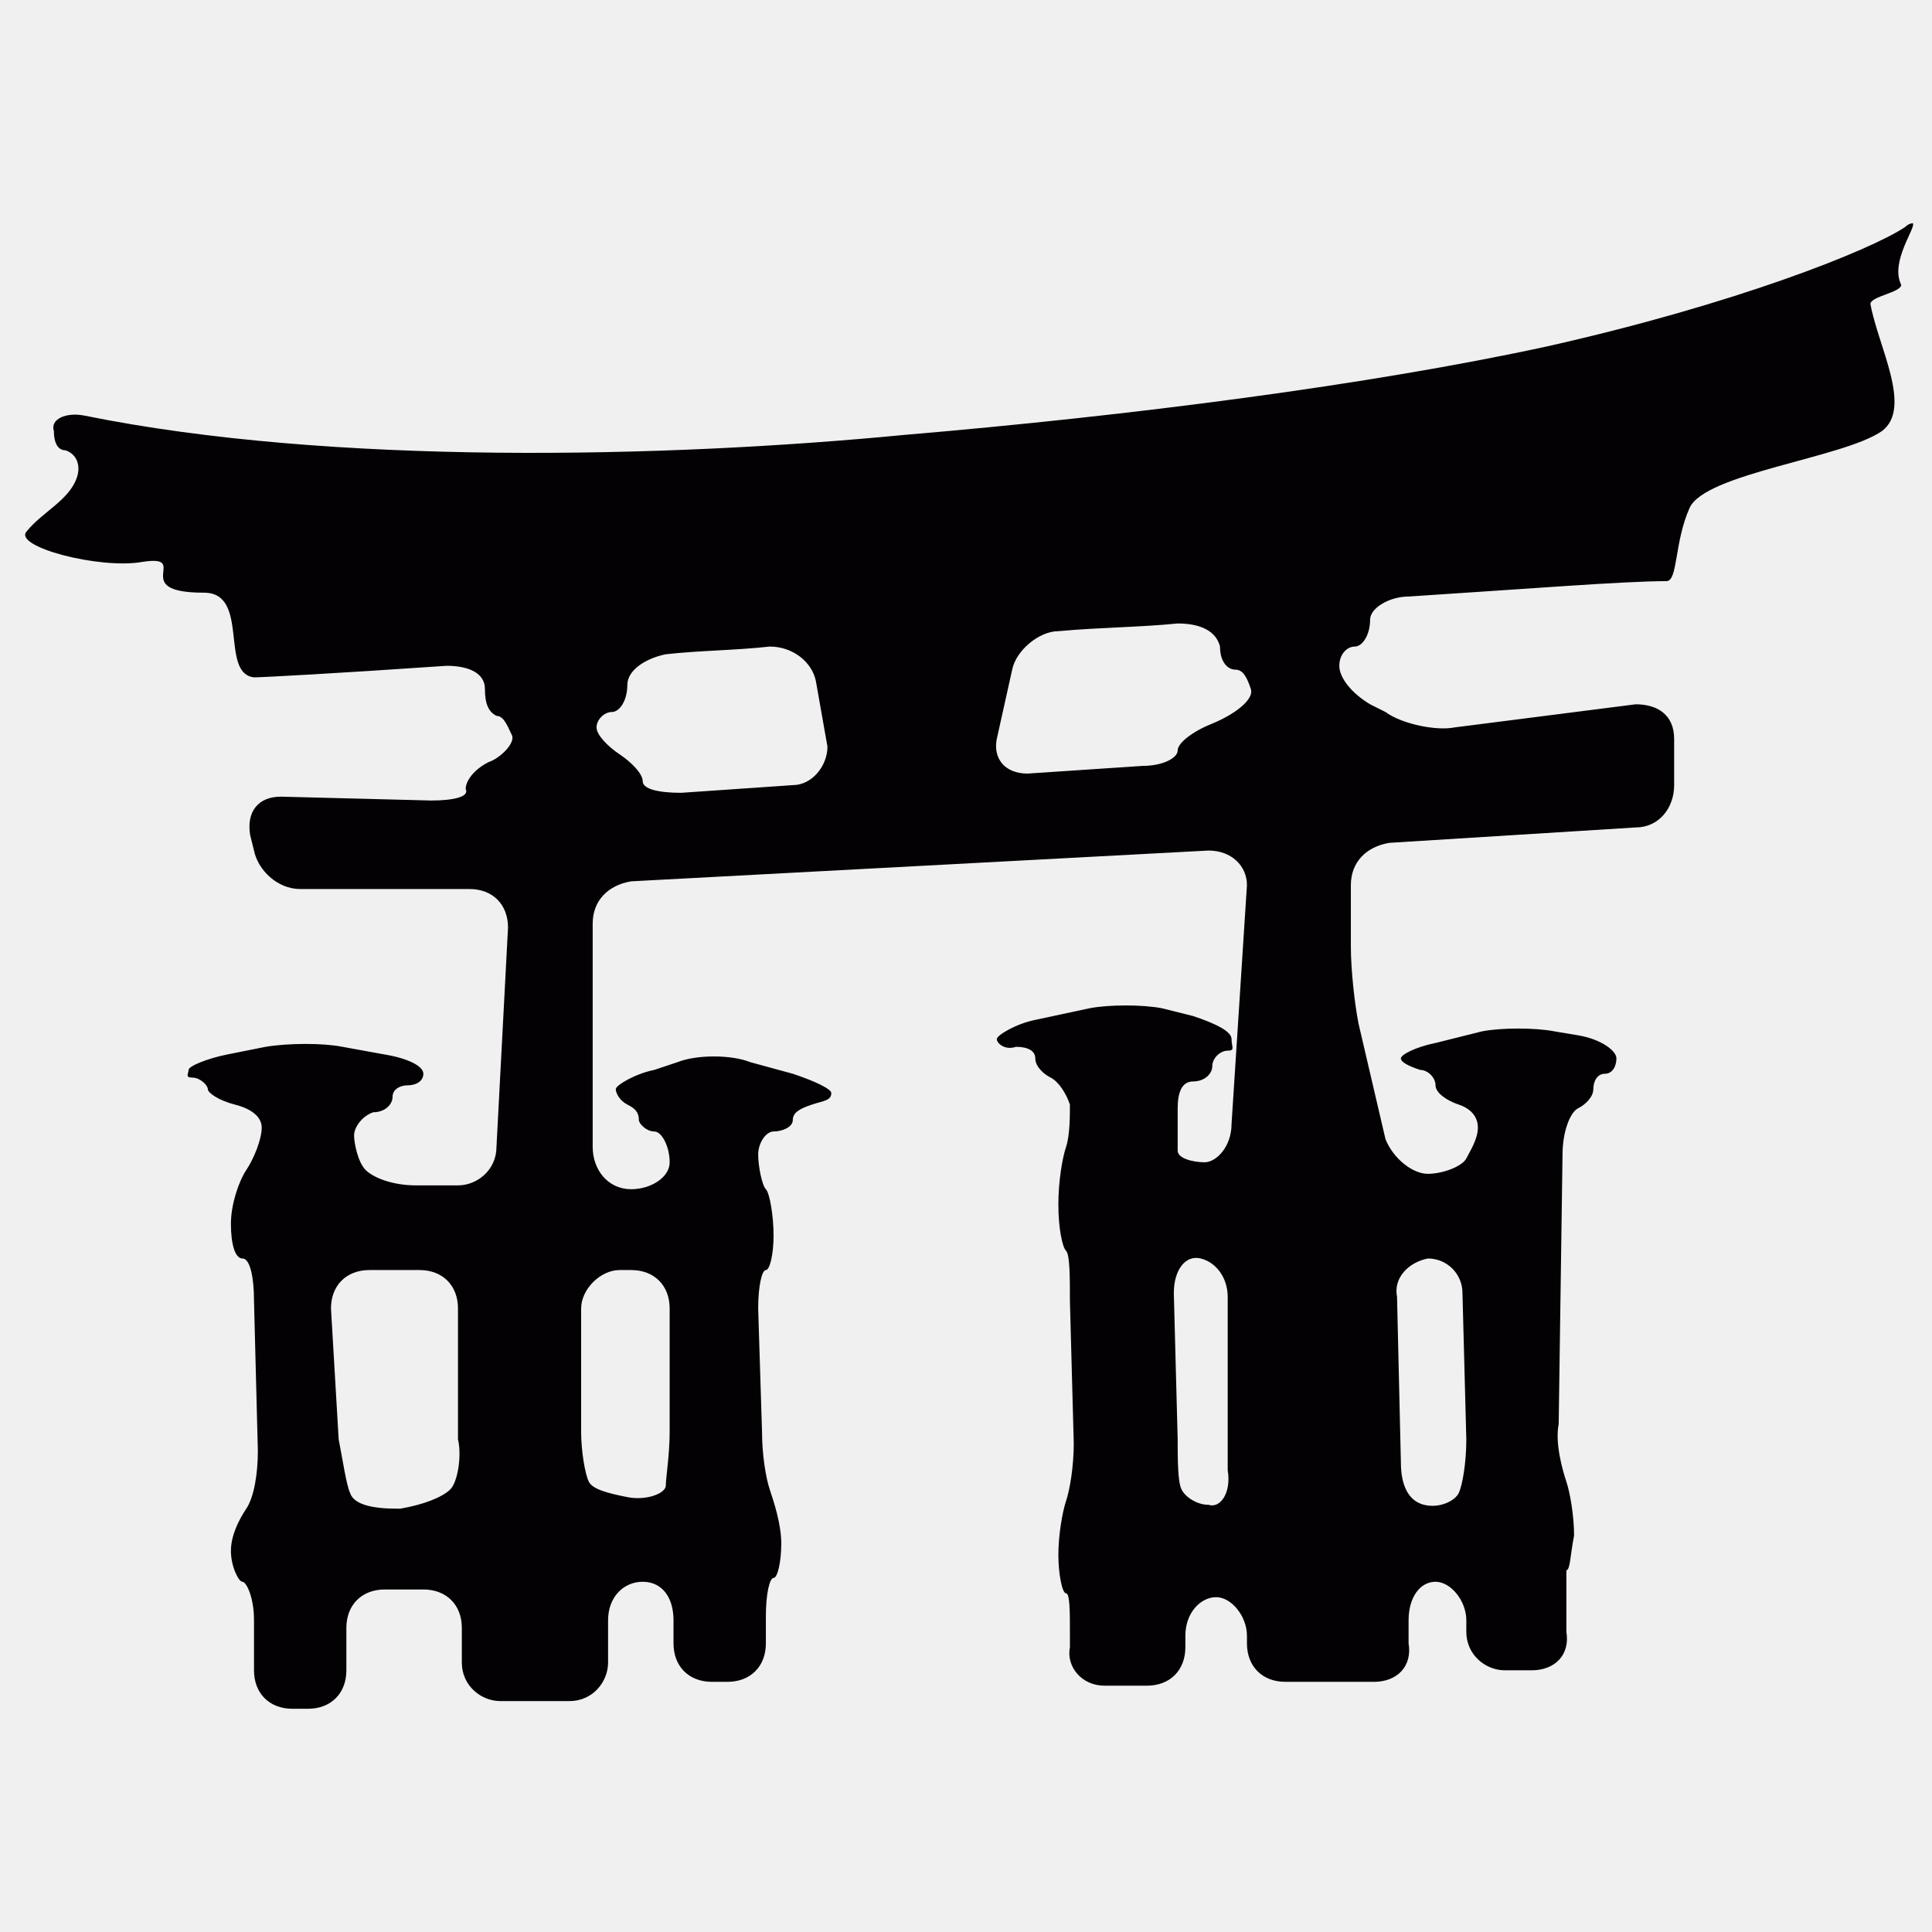
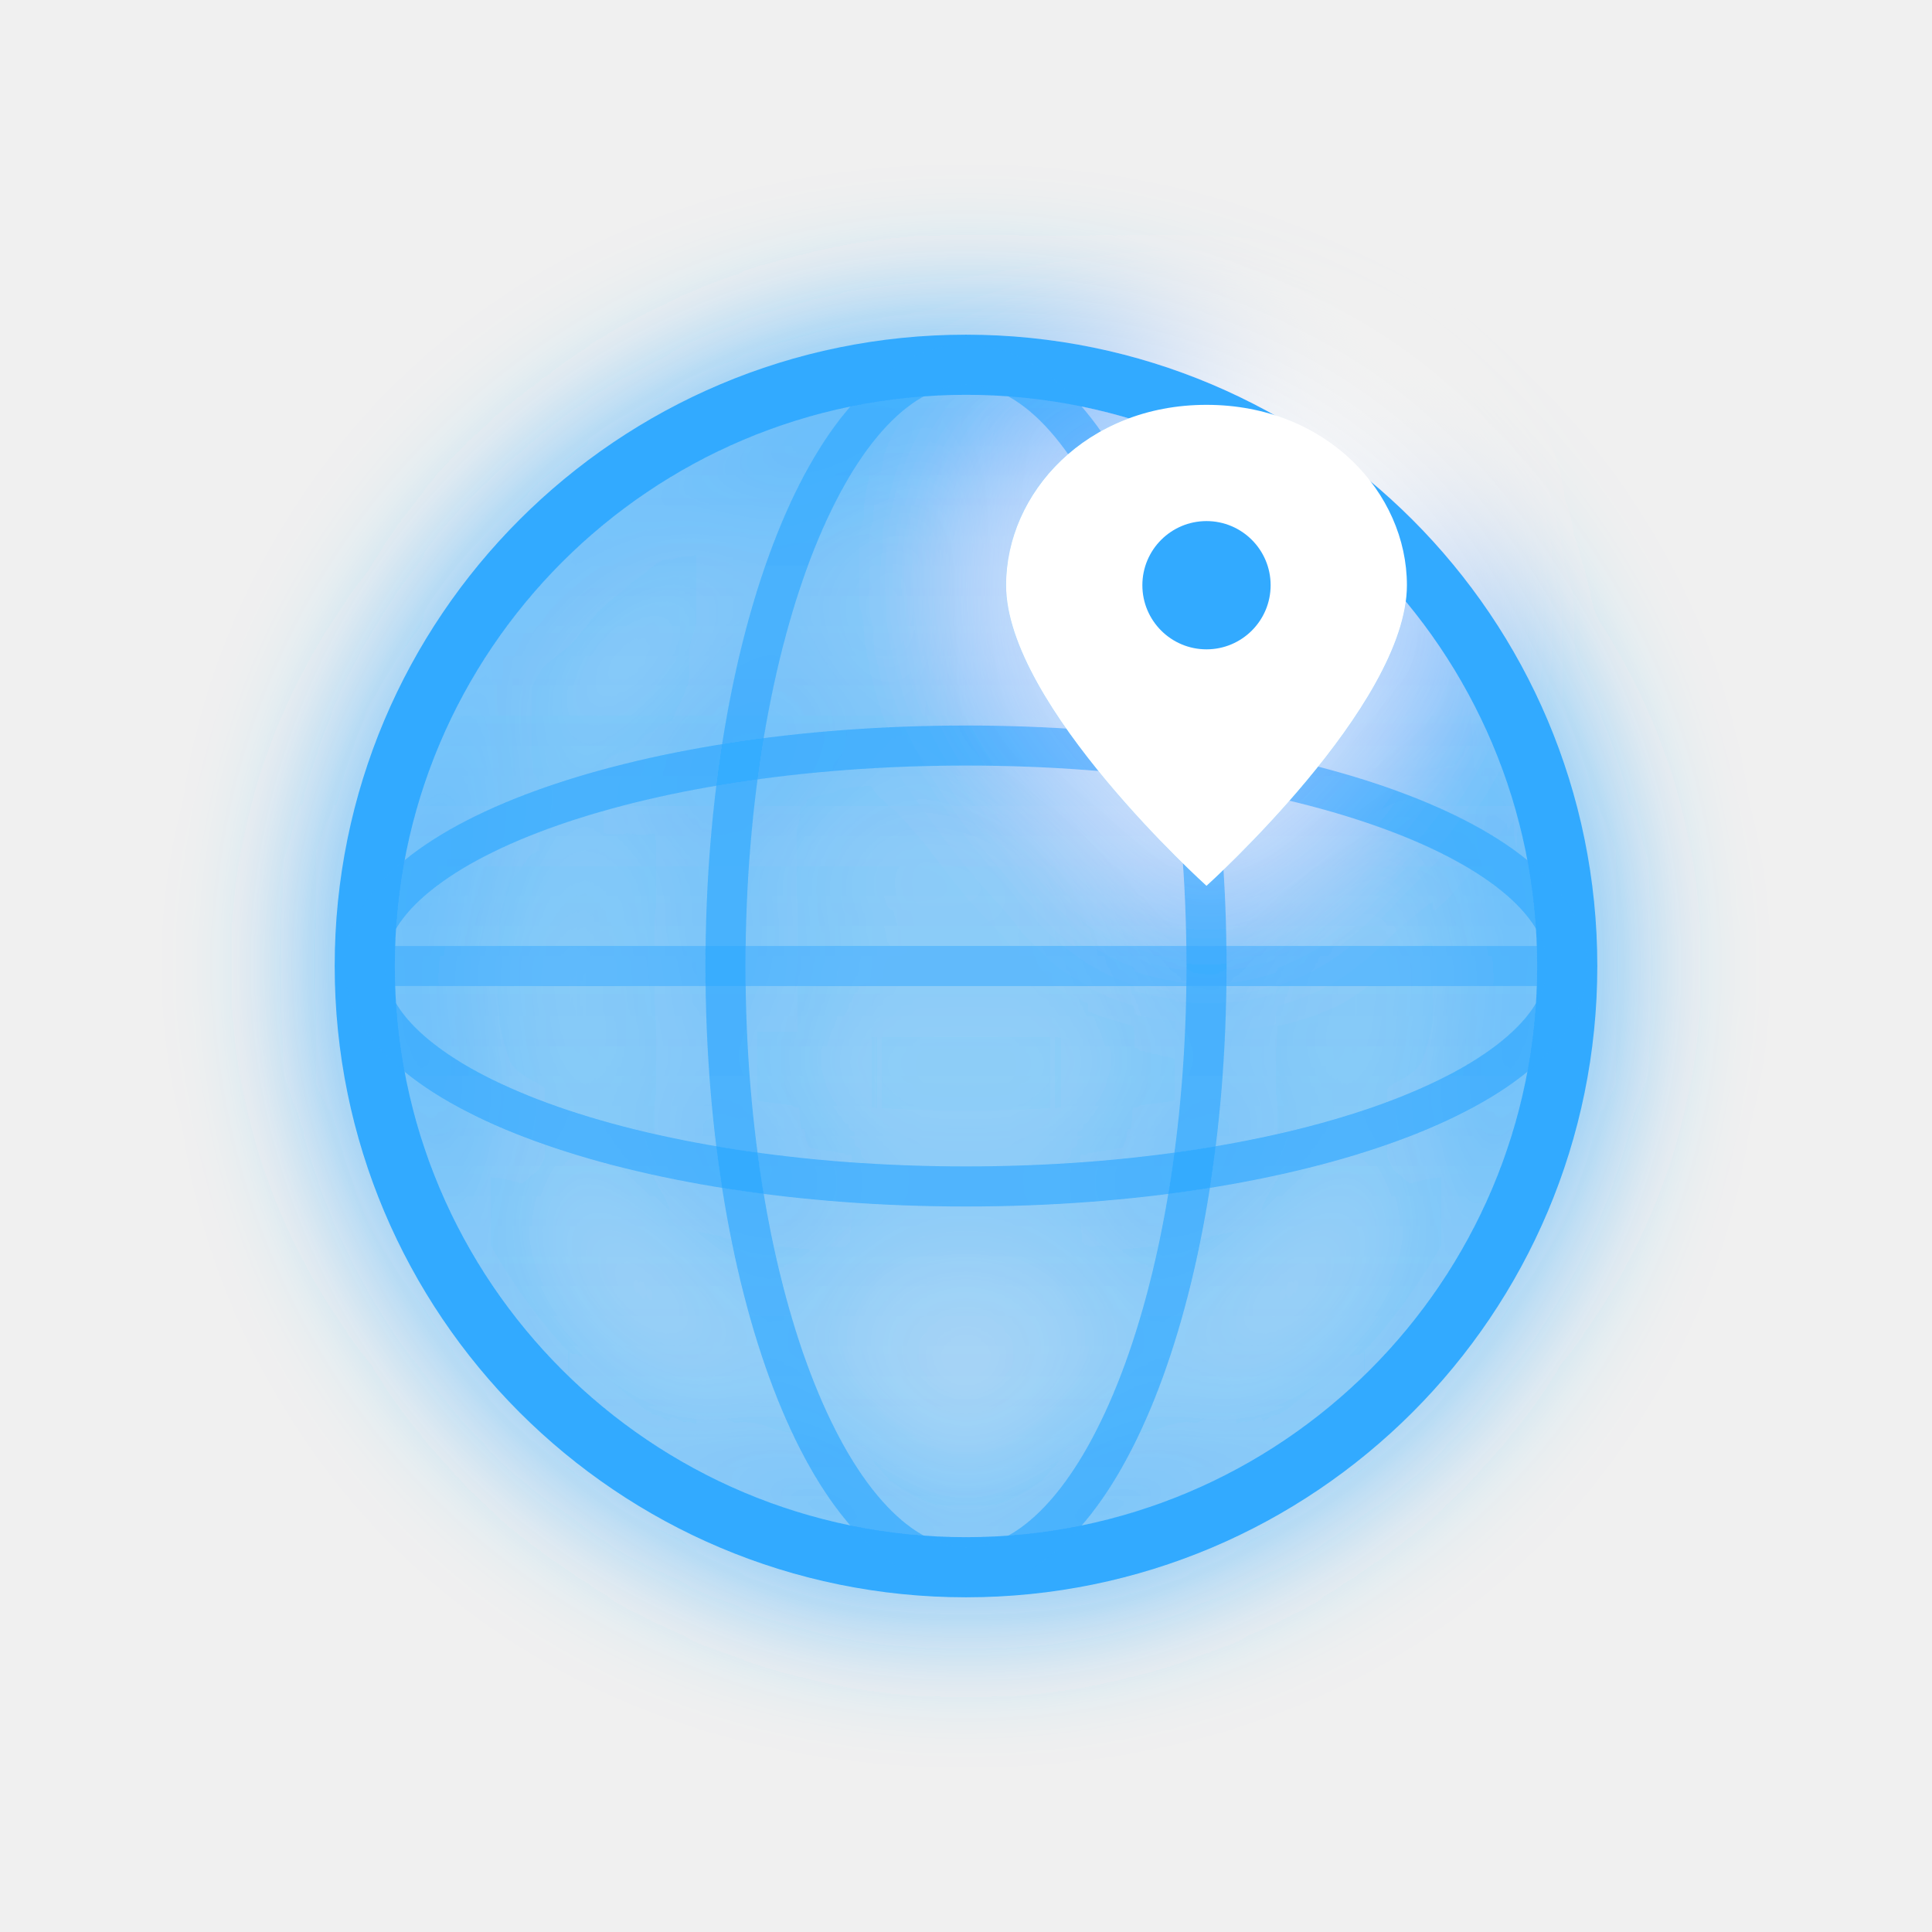
- <svg xmlns="http://www.w3.org/2000/svg" version="1.1" id="Capa_1" x="0px" y="0px" width="48.2px" height="48.2px" viewBox="-1 -1 50.2 50.2" style="enable-background:new -1 -1 50.2 50.2;" xml:space="preserve">
-   <style type="text/css">
- 	.st0{fill:#030104;}
- </style>
-   <g>
-     <path class="st0" d="M48.7,4.8c0,0-0.1,0-0.2,0.1c-0.9,0.6-4.4,2-9.3,3.1c-4.6,1-10.8,1.8-16.7,2.3c-6.2,0.6-14.9,0.8-21.3-0.5   c-0.5-0.1-0.9,0.1-0.8,0.4c0,0.3,0.1,0.5,0.3,0.5c0.3,0.1,0.4,0.4,0.3,0.7c-0.2,0.6-0.9,0.9-1.3,1.4c-0.4,0.4,1.9,1,3,0.8   c1.3-0.2-0.4,0.8,1.6,0.8c1.2,0,0.4,2.1,1.3,2.2c0.2,0,2.1-0.1,5-0.3c0.6,0,1,0.2,1,0.6s0.1,0.6,0.3,0.7c0.2,0,0.3,0.3,0.4,0.5   s-0.3,0.6-0.6,0.7c-0.4,0.2-0.6,0.5-0.6,0.7c0.1,0.2-0.3,0.3-0.9,0.3l-3.9-0.1c-0.6,0-0.9,0.4-0.8,1l0.1,0.4c0.1,0.5,0.6,1,1.2,1   l4.4,0c0.6,0,1,0.4,1,1l-0.3,5.7c0,0.6-0.5,1-1,1l-1.1,0c-0.6,0-1.1-0.2-1.3-0.4c-0.2-0.2-0.3-0.7-0.3-0.9s0.2-0.5,0.5-0.6   c0.3,0,0.5-0.2,0.5-0.4s0.2-0.3,0.4-0.3s0.4-0.1,0.4-0.3c0-0.2-0.4-0.4-1-0.5l-1.1-0.2c-0.5-0.1-1.4-0.1-2,0l-1,0.2   c-0.5,0.1-1,0.3-1,0.4S3.8,27,4,27s0.4,0.2,0.4,0.3s0.3,0.3,0.7,0.4s0.7,0.3,0.7,0.6s-0.2,0.8-0.4,1.1c-0.2,0.3-0.4,0.9-0.4,1.4   s0.1,0.9,0.3,0.9c0.2,0,0.3,0.5,0.3,1.1l0.1,3.9c0,0.6-0.1,1.2-0.3,1.5S5,38.9,5,39.3c0,0.4,0.2,0.8,0.3,0.8s0.3,0.4,0.3,1l0,1.3   c0,0.6,0.4,1,1,1l0.4,0c0.6,0,1-0.4,1-1v-1.1c0-0.6,0.4-1,1-1l1,0c0.6,0,1,0.4,1,1l0,0.9c0,0.6,0.5,1,1,1l1.8,0c0.6,0,1-0.5,1-1   l0-1.1c0-0.6,0.4-1,0.9-1c0.5,0,0.8,0.4,0.8,1v0.6c0,0.6,0.4,1,1,1l0.4,0c0.6,0,1-0.4,1-1l0-0.7c0-0.6,0.1-1,0.2-1s0.2-0.4,0.2-0.9   s-0.2-1.1-0.3-1.4c-0.1-0.3-0.2-0.9-0.2-1.5L18.7,33c0-0.6,0.1-1,0.2-1s0.2-0.4,0.2-0.9s-0.1-1.1-0.2-1.2s-0.2-0.6-0.2-0.9   s0.2-0.6,0.4-0.6s0.5-0.1,0.5-0.3c0-0.2,0.2-0.3,0.5-0.4s0.5-0.1,0.5-0.3c0-0.1-0.4-0.3-1-0.5l-1.1-0.3c-0.5-0.2-1.4-0.2-1.9,0   l-0.6,0.2c-0.5,0.1-1,0.4-1,0.5s0.1,0.3,0.3,0.4s0.3,0.2,0.3,0.4c0,0.1,0.2,0.3,0.4,0.3c0.2,0,0.4,0.4,0.4,0.8s-0.5,0.7-1,0.7l0,0   c-0.6,0-1-0.5-1-1.1V23c0-0.6,0.4-1,1-1.1l15-0.8c0.6,0,1,0.4,1,0.9L31,28.2c0,0.6-0.4,1-0.7,1s-0.7-0.1-0.7-0.3l0-0.4   c0,0,0-0.3,0-0.7c0-0.4,0.1-0.7,0.4-0.7s0.5-0.2,0.5-0.4c0-0.2,0.2-0.4,0.4-0.4S31,26.2,31,26s-0.4-0.4-1-0.6l-0.8-0.2   c-0.5-0.1-1.4-0.1-1.9,0l-1.4,0.3c-0.5,0.1-1,0.4-1,0.5s0.2,0.3,0.5,0.2c0.3,0,0.5,0.1,0.5,0.3s0.2,0.4,0.4,0.5s0.4,0.4,0.5,0.7   c0,0.3,0,0.8-0.1,1.1c-0.1,0.3-0.2,0.9-0.2,1.5s0.1,1.1,0.2,1.2c0.1,0.1,0.1,0.7,0.1,1.3l0.1,3.7c0,0.6-0.1,1.2-0.2,1.5   c-0.1,0.3-0.2,0.9-0.2,1.4c0,0.5,0.1,1,0.2,1c0.1,0,0.1,0.5,0.1,1l0,0.4c-0.1,0.5,0.3,1,0.9,1h1.1c0.6,0,1-0.4,1-1v-0.3   c0-0.6,0.4-1,0.8-1s0.8,0.5,0.8,1v0.2c0,0.6,0.4,1,1,1h2.3c0.6,0,1-0.4,0.9-1l0-0.6c0-0.6,0.3-1,0.7-1s0.8,0.5,0.8,1l0,0.3   c0,0.6,0.5,1,1,1h0.7c0.6,0,1-0.4,0.9-1l0-0.6c0-0.6,0-1,0-1c0.1,0,0.1-0.4,0.2-0.9c0-0.5-0.1-1.1-0.2-1.4c-0.1-0.3-0.3-1-0.2-1.5   l0.1-7c0-0.6,0.2-1.1,0.4-1.2c0.2-0.1,0.4-0.3,0.4-0.5s0.1-0.4,0.3-0.4c0.2,0,0.3-0.2,0.3-0.4c0-0.2-0.4-0.5-1-0.6l-0.6-0.1   c-0.5-0.1-1.4-0.1-1.9,0l-1.2,0.3c-0.5,0.1-0.9,0.3-0.9,0.4s0.2,0.2,0.5,0.3c0.2,0,0.4,0.2,0.4,0.4c0,0.2,0.3,0.4,0.6,0.5   s0.5,0.3,0.5,0.6s-0.2,0.6-0.3,0.8c-0.1,0.2-0.6,0.4-1,0.4s-0.9-0.4-1.1-0.9l-0.7-3c-0.1-0.5-0.2-1.4-0.2-2l0-1.6   c0-0.6,0.4-1,1-1.1l6.4-0.4c0.6,0,1-0.5,1-1.1l0-1.2c0-0.6-0.4-0.9-1-0.9l-4.7,0.6c-0.5,0.1-1.4-0.1-1.8-0.4l-0.4-0.2   c-0.5-0.3-0.8-0.7-0.8-1s0.2-0.5,0.4-0.5c0.2,0,0.4-0.3,0.4-0.7c0-0.3,0.5-0.6,1-0.6c3.1-0.2,5.6-0.4,6.7-0.4c0.3,0,0.2-1,0.6-1.9   s4-1.3,5-2c0.8-0.6-0.1-2.2-0.3-3.3c0-0.2,0.8-0.3,0.8-0.5C48.1,5.8,48.8,4.9,48.7,4.8z M10.7,37.7c-0.2,0.2-0.7,0.4-1.3,0.5   l-0.1,0c-0.6,0-1.1-0.1-1.2-0.4c-0.1-0.2-0.2-0.9-0.3-1.4l-0.2-3.4c0-0.6,0.4-1,1-1l1.3,0c0.6,0,1,0.4,1,1v3.4h0   C11,36.8,10.9,37.5,10.7,37.7z M15.1,32l0.3,0c0.6,0,1,0.4,1,1l0,3.2c0,0.6-0.1,1.2-0.1,1.4s-0.5,0.4-1,0.3s-0.9-0.2-1-0.4   s-0.2-0.8-0.2-1.3V33C14.1,32.5,14.6,32,15.1,32z M19.6,19.4l-2.9,0.2c-0.6,0-1-0.1-1-0.3c0-0.2-0.3-0.5-0.6-0.7s-0.6-0.5-0.6-0.7   s0.2-0.4,0.4-0.4s0.4-0.3,0.4-0.7c0-0.4,0.5-0.7,1-0.8c0.9-0.1,1.8-0.1,2.7-0.2c0.6,0,1.1,0.4,1.2,0.9l0.3,1.7   C20.5,18.9,20.1,19.4,19.6,19.4z M30.4,38.1c-0.3,0-0.6-0.2-0.7-0.4c-0.1-0.2-0.1-0.8-0.1-1.3l-0.1-3.8c0-0.6,0.3-1,0.7-0.9   s0.7,0.5,0.7,1l0,4.5C31,37.8,30.7,38.2,30.4,38.1z M30.5,17.8L30.5,17.8c-0.5,0.2-0.9,0.5-0.9,0.7c0,0.2-0.4,0.4-0.9,0.4l-3,0.2   c-0.6,0-0.9-0.4-0.8-0.9l0.4-1.8c0.1-0.5,0.7-1,1.2-1c1.1-0.1,2.1-0.1,3.1-0.2c0.6,0,1,0.2,1.1,0.6c0,0.4,0.2,0.6,0.4,0.6   s0.3,0.2,0.4,0.5S31,17.6,30.5,17.8z M36.1,31.7c0.5,0,0.9,0.4,0.9,0.9l0.1,3.8c0,0.6-0.1,1.2-0.2,1.4c-0.1,0.2-0.5,0.4-0.9,0.3   s-0.6-0.5-0.6-1.1l-0.1-4.3C35.2,32.2,35.6,31.8,36.1,31.7z" />
+ <svg xmlns="http://www.w3.org/2000/svg" viewBox="0 0 48.2 48.2" width="48.2" height="48.2">
+   <defs>
+     <filter id="sc-glow" x="-60%" y="-60%" width="220%" height="220%">
+       <feGaussianBlur in="SourceGraphic" stdDeviation="1.8" result="blur" />
+       <feMerge>
+         <feMergeNode in="blur" />
+         <feMergeNode in="SourceGraphic" />
+       </feMerge>
+     </filter>
+     <linearGradient id="sc-grad" x1="0%" y1="0%" x2="0%" y2="100%">
+       <stop offset="0%" stop-color="#33aaff" stop-opacity="1" />
+       <stop offset="100%" stop-color="#33aaff" stop-opacity="0.55" />
+     </linearGradient>
+   </defs>
+   <g filter="url(#sc-glow)">
+     <g transform="translate(24.1,24.1)">
+       <circle cx="0" cy="0" r="15" fill="url(#sc-grad)" fill-opacity="0.35" stroke="#33aaff" stroke-width="1.5" />
+       <ellipse cx="0" cy="0" rx="15" ry="5.5" fill="none" stroke="#33aaff" stroke-width="1" opacity="0.7" />
+       <ellipse cx="0" cy="0" rx="6" ry="15" fill="none" stroke="#33aaff" stroke-width="1" opacity="0.7" />
+       <line x1="-15" y1="0" x2="15" y2="0" stroke="#33aaff" stroke-width="1" opacity="0.5" />
+       <g transform="translate(6,-8)">
+         <path d="M0,-6 C3,-6 5,-3.8 5,-1.5 C5,1.5 0,6 0,6 C0,6 -5,1.5 -5,-1.5 C-5,-3.8 -3,-6 0,-6 Z" fill="#ffffff" />
+         <circle cx="0" cy="-1.5" r="1.6" fill="#33aaff" />
+       </g>
+     </g>
  </g>
</svg>
